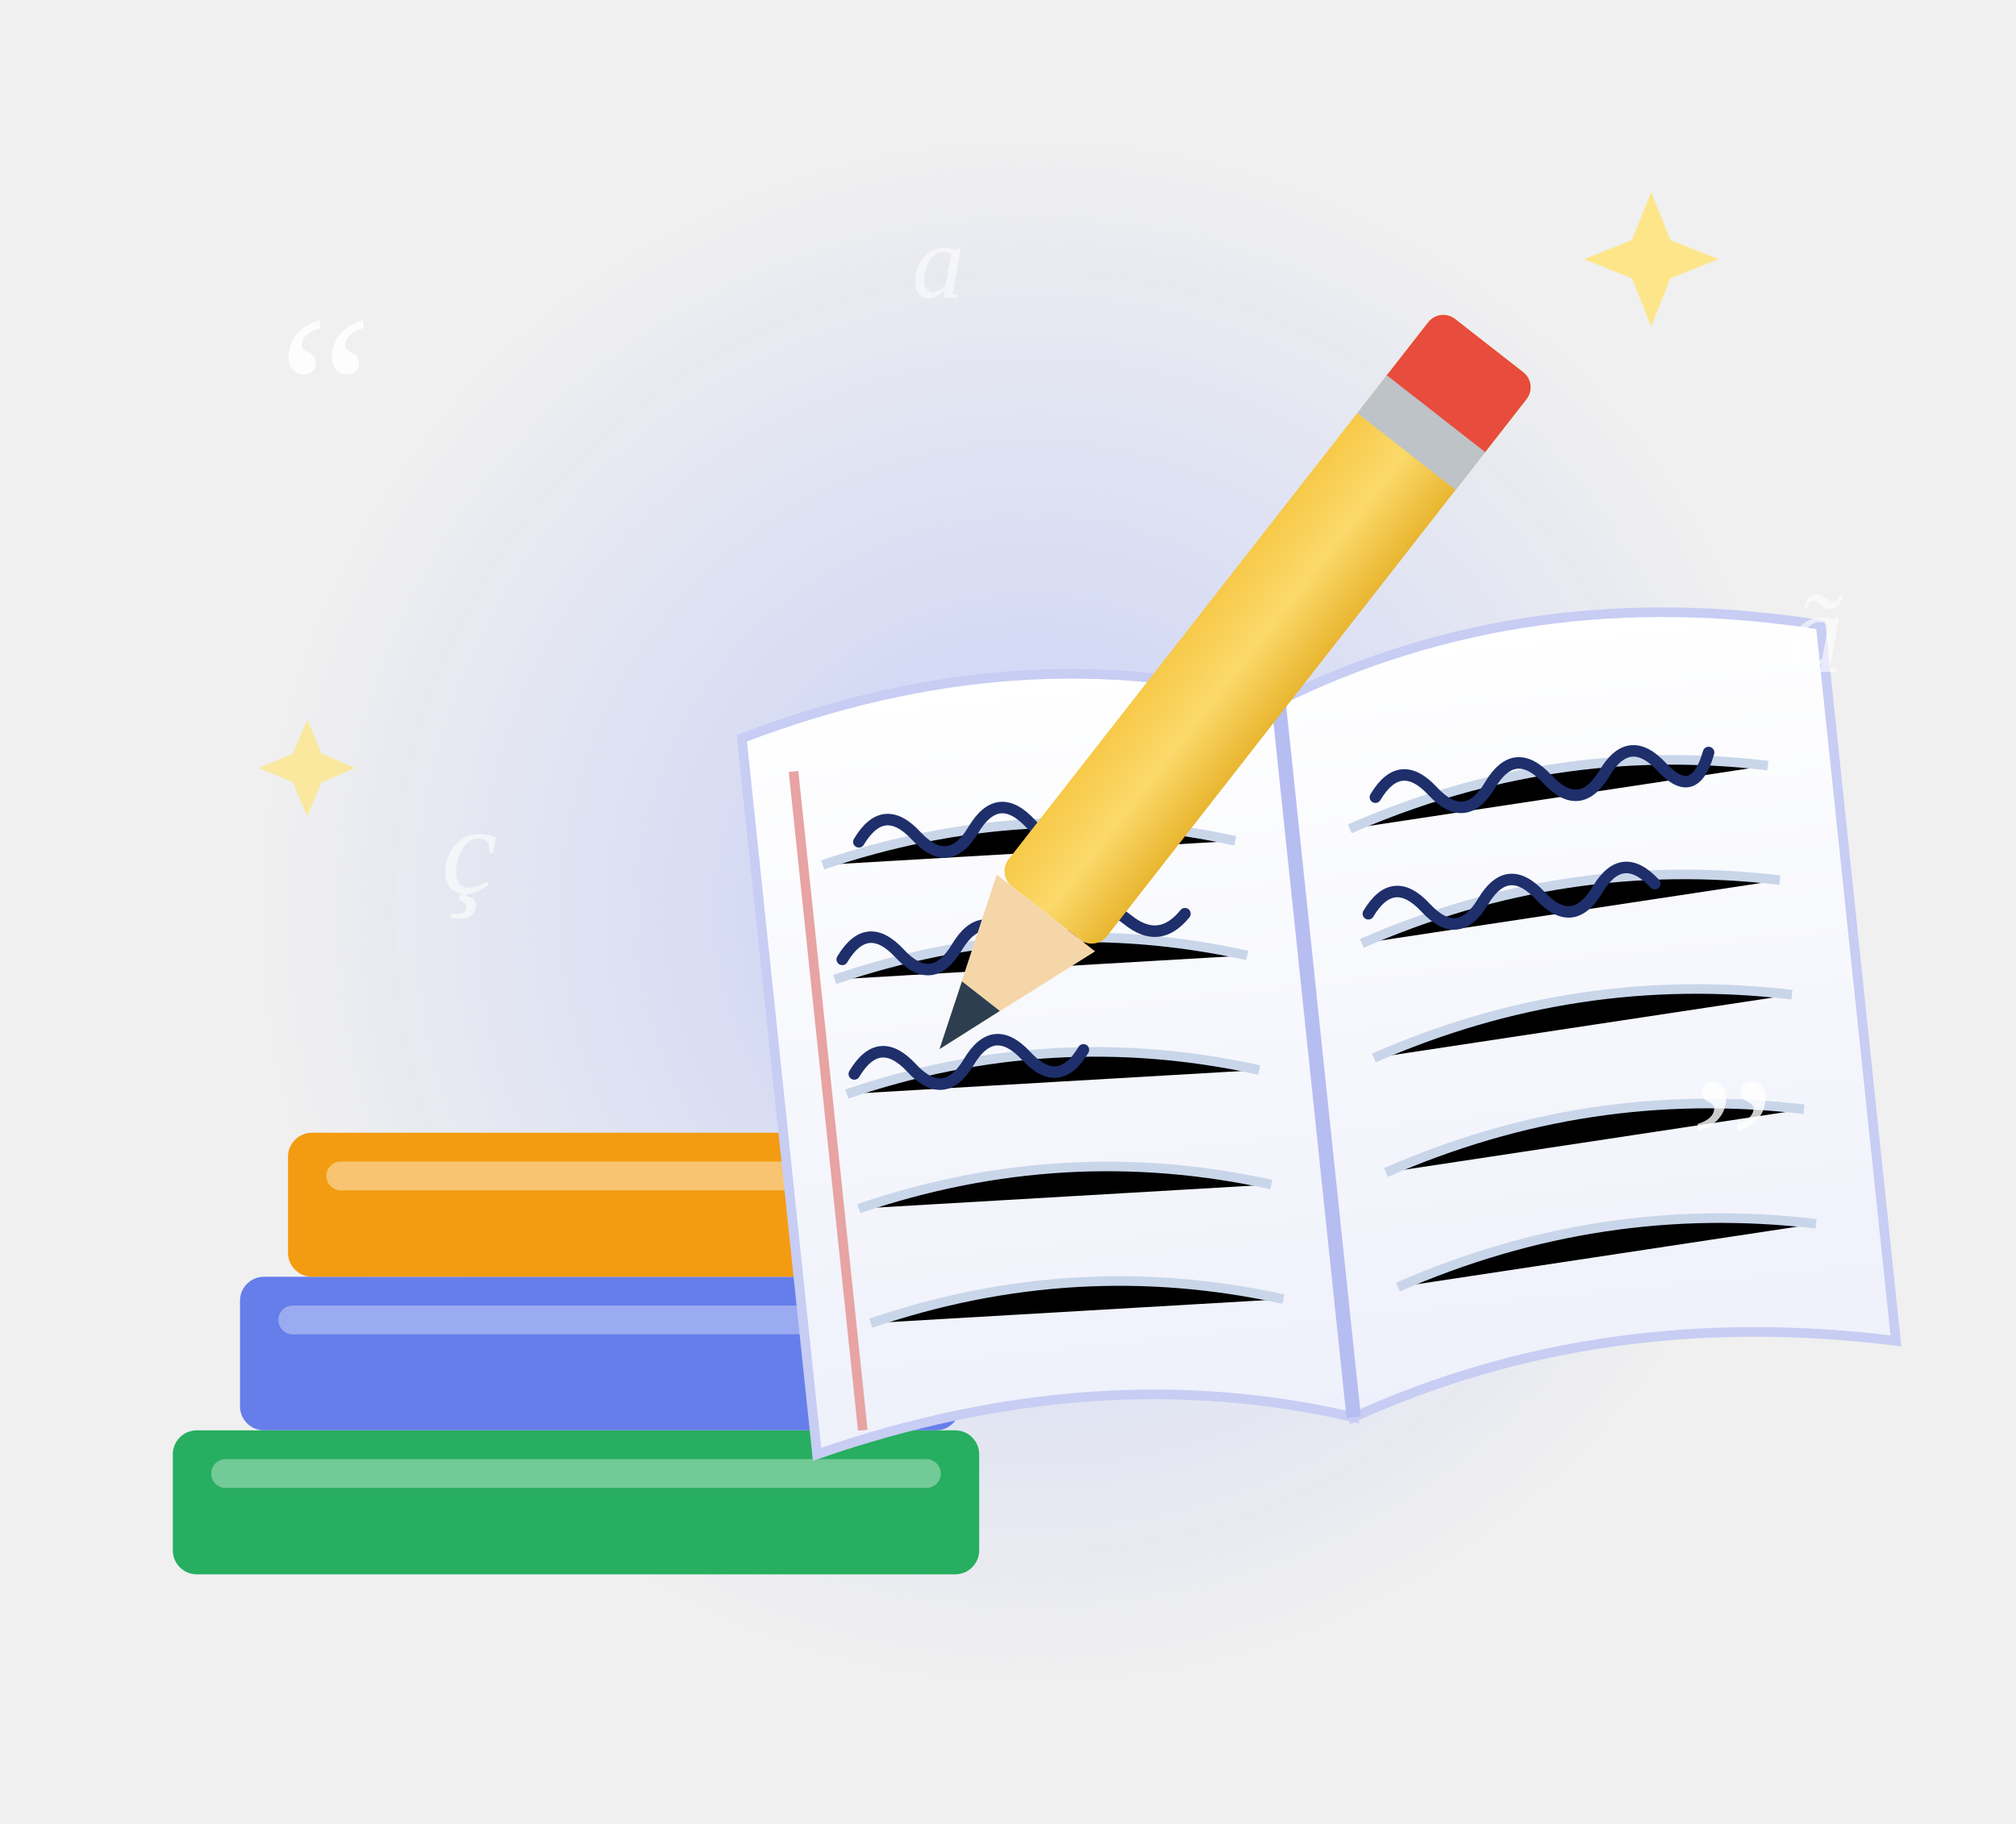
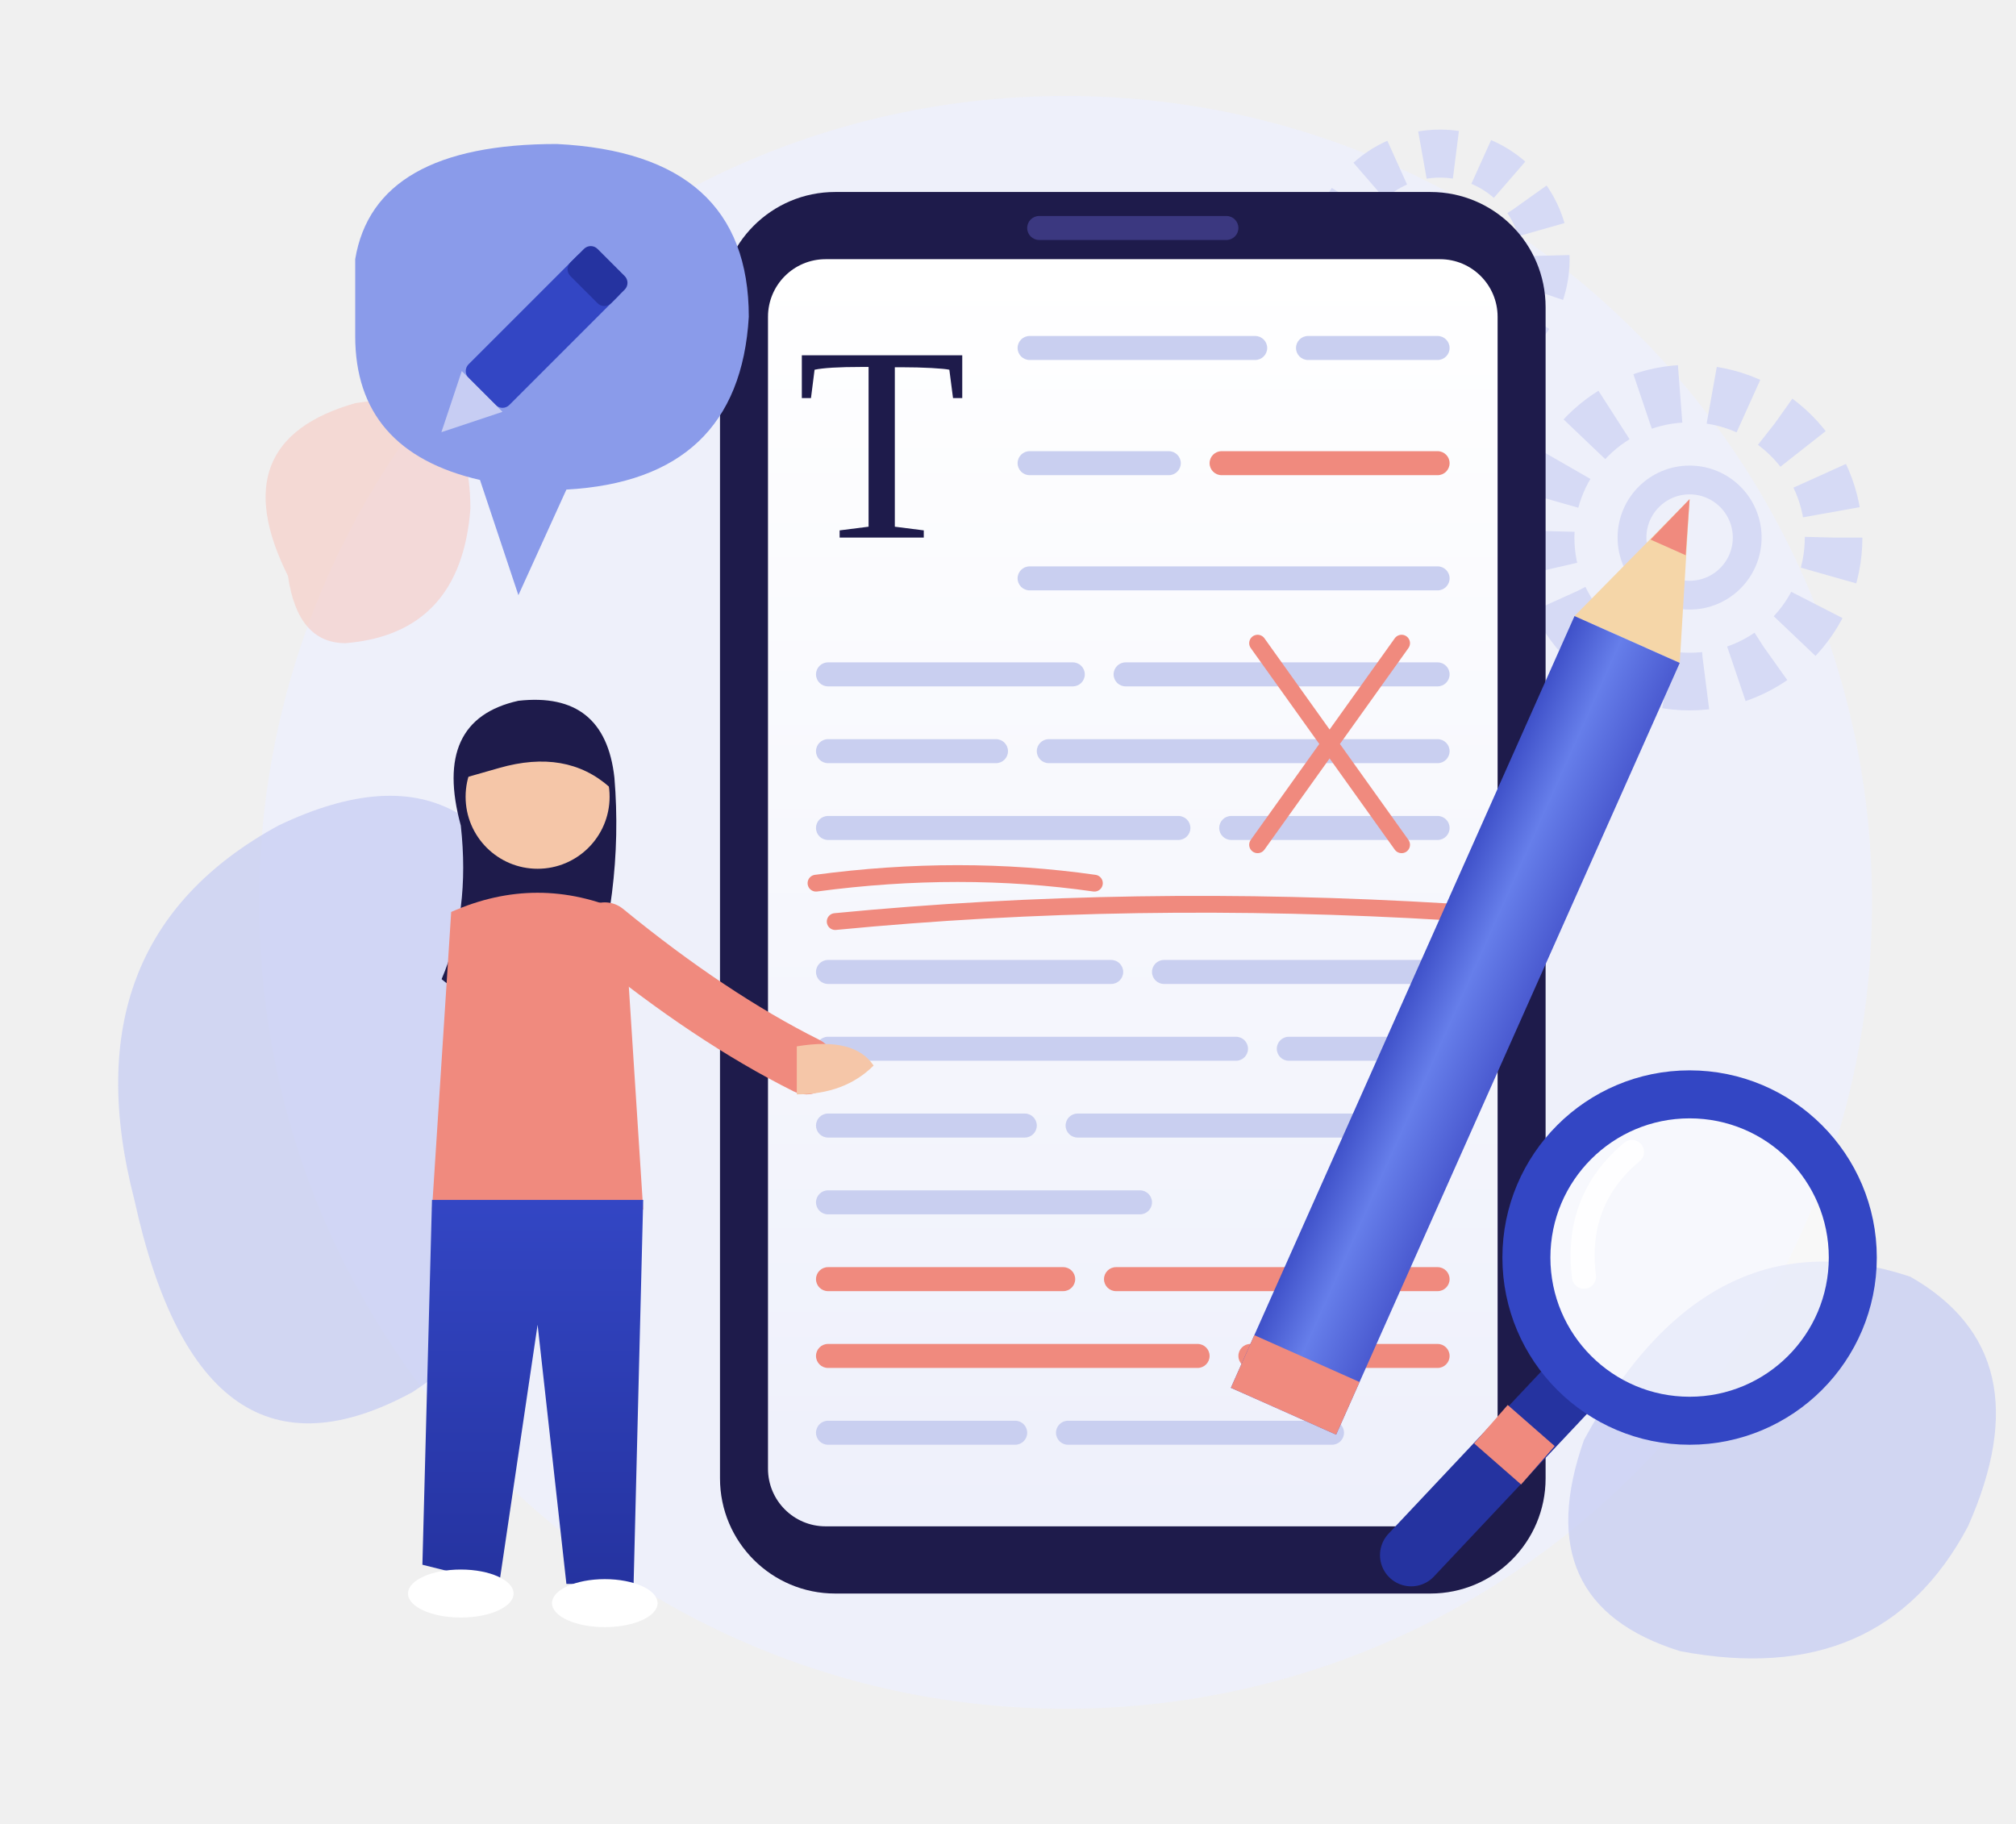
<svg xmlns="http://www.w3.org/2000/svg" viewBox="0 0 420 380" role="img" aria-labelledby="titulo-ilustracao">
  <defs>
-     <linearGradient id="g-pagina" x1="0" y1="0" x2="0" y2="1">
+     <linearGradient id="g-tela" x1="0" y1="0" x2="0" y2="1">
      <stop offset="0" stop-color="#ffffff" />
      <stop offset="1" stop-color="#eef0fb" />
    </linearGradient>
    <linearGradient id="g-lapis" x1="0" y1="0" x2="1" y2="0">
-       <stop offset="0" stop-color="#f7c948" />
-       <stop offset="0.5" stop-color="#fbd96b" />
-       <stop offset="1" stop-color="#e9b630" />
+       <stop offset="0" stop-color="#3f51c9" />
+       <stop offset="0.45" stop-color="#667eea" />
+       <stop offset="1" stop-color="#4a5ad0" />
    </linearGradient>
-     <radialGradient id="g-brilho" cx="0.5" cy="0.5" r="0.5">
-       <stop offset="0" stop-color="#a5b4fc" stop-opacity="0.55" />
-       <stop offset="1" stop-color="#a5b4fc" stop-opacity="0" />
-     </radialGradient>
+     <linearGradient id="g-calca" x1="0" y1="0" x2="0" y2="1">
+       <stop offset="0" stop-color="#3346c4" />
+       <stop offset="1" stop-color="#2533a0" />
+     </linearGradient>
  </defs>
-   <circle cx="215" cy="190" r="160" fill="url(#g-brilho)" />
-   <g transform="translate(36 236)">
-     <rect x="0" y="62" width="168" height="30" rx="5" fill="#27ae60" />
-     <rect x="8" y="68" width="152" height="6" rx="3" fill="#ffffff" opacity="0.35" />
-     <rect x="14" y="30" width="150" height="32" rx="5" fill="#667eea" />
-     <rect x="22" y="36" width="134" height="6" rx="3" fill="#ffffff" opacity="0.35" />
-     <rect x="24" y="0" width="128" height="30" rx="5" fill="#f39c12" />
-     <rect x="32" y="6" width="112" height="6" rx="3" fill="#ffffff" opacity="0.4" />
+   <circle cx="222" cy="188" r="168" fill="#eef0fb" opacity="0.95" />
+   <path d="M28 250 Q14 196 58 172 Q104 150 116 206 Q128 262 86 290 Q42 314 28 250 Z" fill="#c7cdf3" opacity="0.75" />
+   <path d="M330 300 Q356 252 398 266 Q426 282 410 318 Q392 352 350 344 Q318 334 330 300 Z" fill="#c7cdf3" opacity="0.75" />
+   <path d="M60 120 Q46 92 74 84 Q98 80 98 106 Q96 132 72 134 Q62 134 60 120 Z" fill="#f6c9c2" opacity="0.6" />
+   <g fill="none" stroke="#d6daf5">
+     <circle cx="300" cy="54" r="22" stroke-width="10" stroke-dasharray="7 5.5" />
+     <circle cx="300" cy="54" r="9" stroke-width="5" />
+     <circle cx="352" cy="112" r="30" stroke-width="12" stroke-dasharray="8 6.6" />
+     <circle cx="352" cy="112" r="12" stroke-width="6" />
  </g>
-   <g transform="translate(150 120) rotate(-6 120 80)">
-     <path d="M10 22 Q70 6 122 26 L122 176 Q70 158 10 172 Z" fill="url(#g-pagina)" stroke="#c7cdf3" stroke-width="2" />
-     <path d="M122 26 Q176 6 236 22 L236 172 Q176 158 122 176 Z" fill="url(#g-pagina)" stroke="#c7cdf3" stroke-width="2" />
-     <path d="M122 26 L122 176" stroke="#b6bdf0" stroke-width="3" />
-     <g stroke="#c9d6ea" stroke-width="2">
-       <path d="M24 50 Q68 40 110 54" />
-       <path d="M24 74 Q68 64 110 78" />
-       <path d="M24 98 Q68 88 110 102" />
-       <path d="M24 122 Q68 112 110 126" />
-       <path d="M24 146 Q68 136 110 150" />
-       <path d="M134 54 Q178 40 222 50" />
-       <path d="M134 78 Q178 64 222 74" />
-       <path d="M134 102 Q178 88 222 98" />
-       <path d="M134 126 Q178 112 222 122" />
-       <path d="M134 150 Q178 136 222 146" />
-     </g>
-     <g stroke="#1e2f6b" stroke-width="2.4" fill="none" stroke-linecap="round">
-       <path d="M32 46 q6 -8 12 0 t12 0 t12 0 t12 0 t12 -2 t10 0" />
-       <path d="M26 70 q6 -8 12 0 t12 0 t12 0 t12 0 t12 -2 t12 0" />
-       <path d="M26 94 q6 -8 12 0 t12 0 t12 0 t12 0" />
-       <path d="M140 48 q6 -8 12 0 t12 0 t12 0 t12 0 t12 0 t10 -2" />
-       <path d="M136 72 q6 -8 12 0 t12 0 t12 0 t12 0 t12 0" />
-     </g>
-     <path d="M20 30 L20 168" stroke="#e8a3a3" stroke-width="2" />
+   <rect x="150" y="40" width="172" height="292" rx="24" fill="#1e1b4b" />
+   <rect x="160" y="54" width="152" height="264" rx="12" fill="url(#g-tela)" />
+   <rect x="214" y="45" width="44" height="5" rx="2.5" fill="#3b3880" />
+   <text x="166" y="112" font-family="Georgia, 'Times New Roman', serif" font-size="58" fill="#1e1b4b">T</text>
+   <g fill="#c9cff0">
+     <rect x="212" y="70" width="52" height="5" rx="2.5" />
+     <rect x="270" y="70" width="32" height="5" rx="2.5" />
+     <rect x="212" y="94" width="34" height="5" rx="2.5" />
+     <rect x="212" y="118" width="90" height="5" rx="2.5" />
+     <rect x="170" y="138" width="56" height="5" rx="2.5" />
+     <rect x="232" y="138" width="70" height="5" rx="2.5" />
+     <rect x="170" y="154" width="40" height="5" rx="2.5" />
+     <rect x="216" y="154" width="86" height="5" rx="2.5" />
+     <rect x="170" y="170" width="78" height="5" rx="2.5" />
+     <rect x="254" y="170" width="48" height="5" rx="2.5" />
+     <rect x="170" y="200" width="64" height="5" rx="2.5" />
+     <rect x="240" y="200" width="62" height="5" rx="2.5" />
+     <rect x="170" y="216" width="90" height="5" rx="2.5" />
+     <rect x="266" y="216" width="36" height="5" rx="2.5" />
+     <rect x="170" y="232" width="46" height="5" rx="2.5" />
+     <rect x="222" y="232" width="80" height="5" rx="2.5" />
+     <rect x="170" y="248" width="70" height="5" rx="2.5" />
+     <rect x="170" y="296" width="44" height="5" rx="2.5" />
+     <rect x="220" y="296" width="60" height="5" rx="2.5" />
  </g>
-   <g transform="translate(300 64) rotate(38)">
-     <rect x="0" y="0" width="26" height="150" rx="4" fill="url(#g-lapis)" />
-     <rect x="0" y="0" width="26" height="22" rx="4" fill="#e74c3c" />
-     <rect x="0" y="18" width="26" height="10" fill="#bdc3c7" />
-     <path d="M0 150 L13 186 L26 150 Z" fill="#f5d6a8" />
-     <path d="M8 172 L13 186 L18 172 Z" fill="#2c3e50" />
+   <g fill="#f08a7e">
+     <rect x="252" y="94" width="50" height="5" rx="2.5" />
+     <rect x="170" y="264" width="54" height="5" rx="2.5" />
+     <rect x="230" y="264" width="72" height="5" rx="2.5" />
+     <rect x="170" y="280" width="82" height="5" rx="2.5" />
+     <rect x="258" y="280" width="44" height="5" rx="2.5" />
  </g>
-   <g font-family="Georgia, 'Times New Roman', serif" fill="#ffffff">
-     <text x="58" y="96" font-size="44" opacity="0.85">“</text>
-     <text x="352" y="252" font-size="40" opacity="0.8">”</text>
-     <text x="92" y="186" font-size="26" opacity="0.6" font-style="italic">ç</text>
-     <text x="372" y="140" font-size="24" opacity="0.6" font-style="italic">ã</text>
-     <text x="190" y="62" font-size="22" opacity="0.55" font-style="italic">a</text>
+   <g stroke="#f08a7e" stroke-width="3.5" stroke-linecap="round" fill="none">
+     <path d="M262 134 L292 176 M292 134 L262 176" />
+     <path d="M170 184 Q200 180 228 184" />
+     <path d="M174 192 Q236 186 302 190" />
+     <path d="M284 242 L294 252 M294 242 L284 252" />
  </g>
-   <g fill="#fde68a">
-     <path d="M344 40 l4 10 l10 4 l-10 4 l-4 10 l-4 -10 l-10 -4 l10 -4 Z" />
-     <path d="M64 150 l3 7 l7 3 l-7 3 l-3 7 l-3 -7 l-7 -3 l7 -3 Z" opacity="0.8" />
+   <path d="M74 54 Q78 30 116 30 Q156 32 156 66 Q154 100 118 102 L108 124 L100 100 Q74 94 74 70 Z" fill="#8a9bea" />
+   <g transform="rotate(-45 116 66)">
+     <rect x="94" y="60" width="36" height="12" rx="2" fill="#3346c4" />
+     <rect x="124" y="60" width="8" height="12" rx="2" fill="#2533a0" />
+     <path d="M94 60 L82 66 L94 72 Z" fill="#c7cdf3" />
+   </g>
+   <g>
+     <path d="M96 172 Q90 150 108 146 Q126 144 128 162 Q130 186 122 210 Q104 214 92 204 Q98 190 96 172 Z" fill="#1e1b4b" />
+     <circle cx="112" cy="166" r="15" fill="#f5c6a8" />
+     <path d="M97 162 Q100 146 116 148 Q128 150 127 164 Q118 156 104 160 Z" fill="#1e1b4b" />
+     <path d="M94 190 Q112 182 130 190 L134 252 L90 252 Z" fill="#f08a7e" />
+     <path d="M126 194 Q148 212 168 222" stroke="#f08a7e" stroke-width="12" stroke-linecap="round" fill="none" />
+     <path d="M166 218 Q178 216 182 222 Q176 228 166 228 Z" fill="#f5c6a8" />
+     <path d="M90 250 L134 250 L132 330 L118 330 L112 276 L104 330 L88 326 Z" fill="url(#g-calca)" />
+     <ellipse cx="96" cy="332" rx="11" ry="5" fill="#ffffff" />
+     <ellipse cx="126" cy="334" rx="11" ry="5" fill="#ffffff" />
+   </g>
+   <g transform="translate(352 104) rotate(24)">
+     <path d="M-12 32 L0 0 L12 32 Z" fill="#f5d6a8" />
+     <path d="M-4 11 L0 0 L4 11 Z" fill="#f08a7e" />
+     <rect x="-12" y="32" width="24" height="176" fill="url(#g-lapis)" />
+     <rect x="-12" y="196" width="24" height="12" fill="#f08a7e" />
+   </g>
+   <g>
+     <path d="M326 290 L294 324" stroke="#2533a0" stroke-width="13" stroke-linecap="round" />
+     <path d="M319 297 L312 305" stroke="#f08a7e" stroke-width="13" />
+     <circle cx="352" cy="262" r="34" fill="#ffffff" fill-opacity="0.55" stroke="#3346c4" stroke-width="10" />
+     <path d="M340 240 Q328 250 330 266" stroke="#ffffff" stroke-width="5" stroke-linecap="round" fill="none" opacity="0.9" />
  </g>
</svg>
